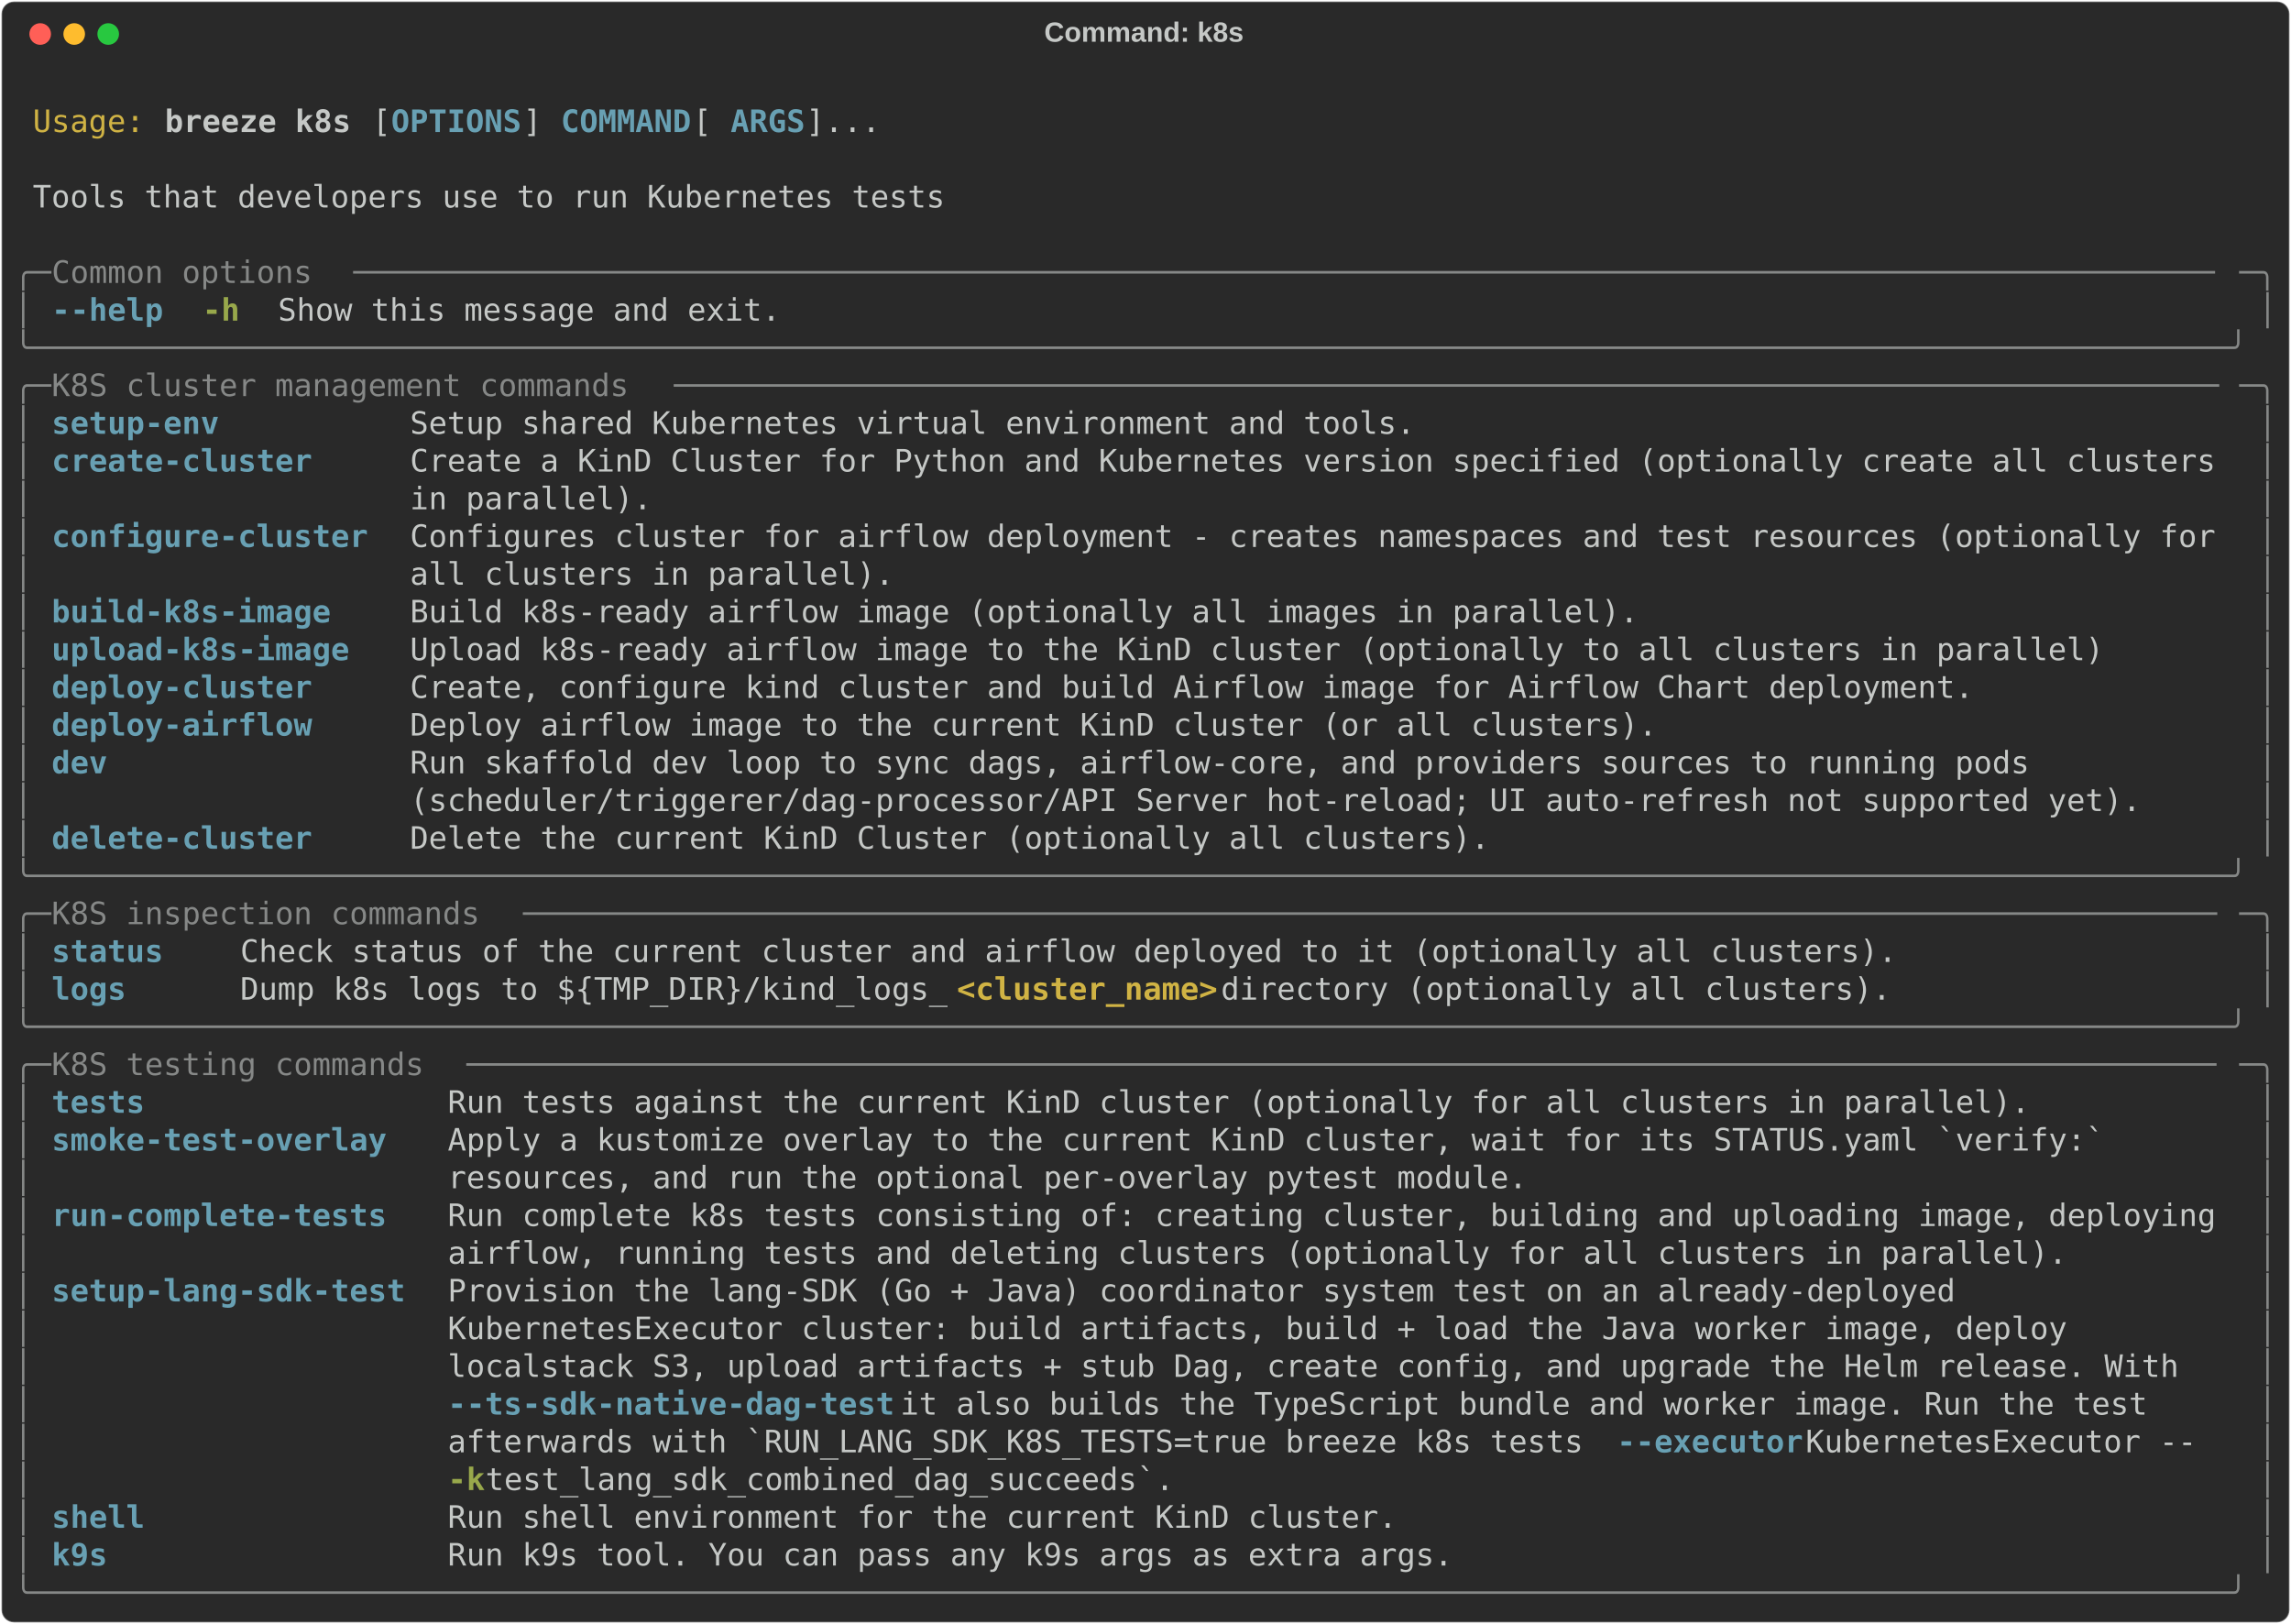
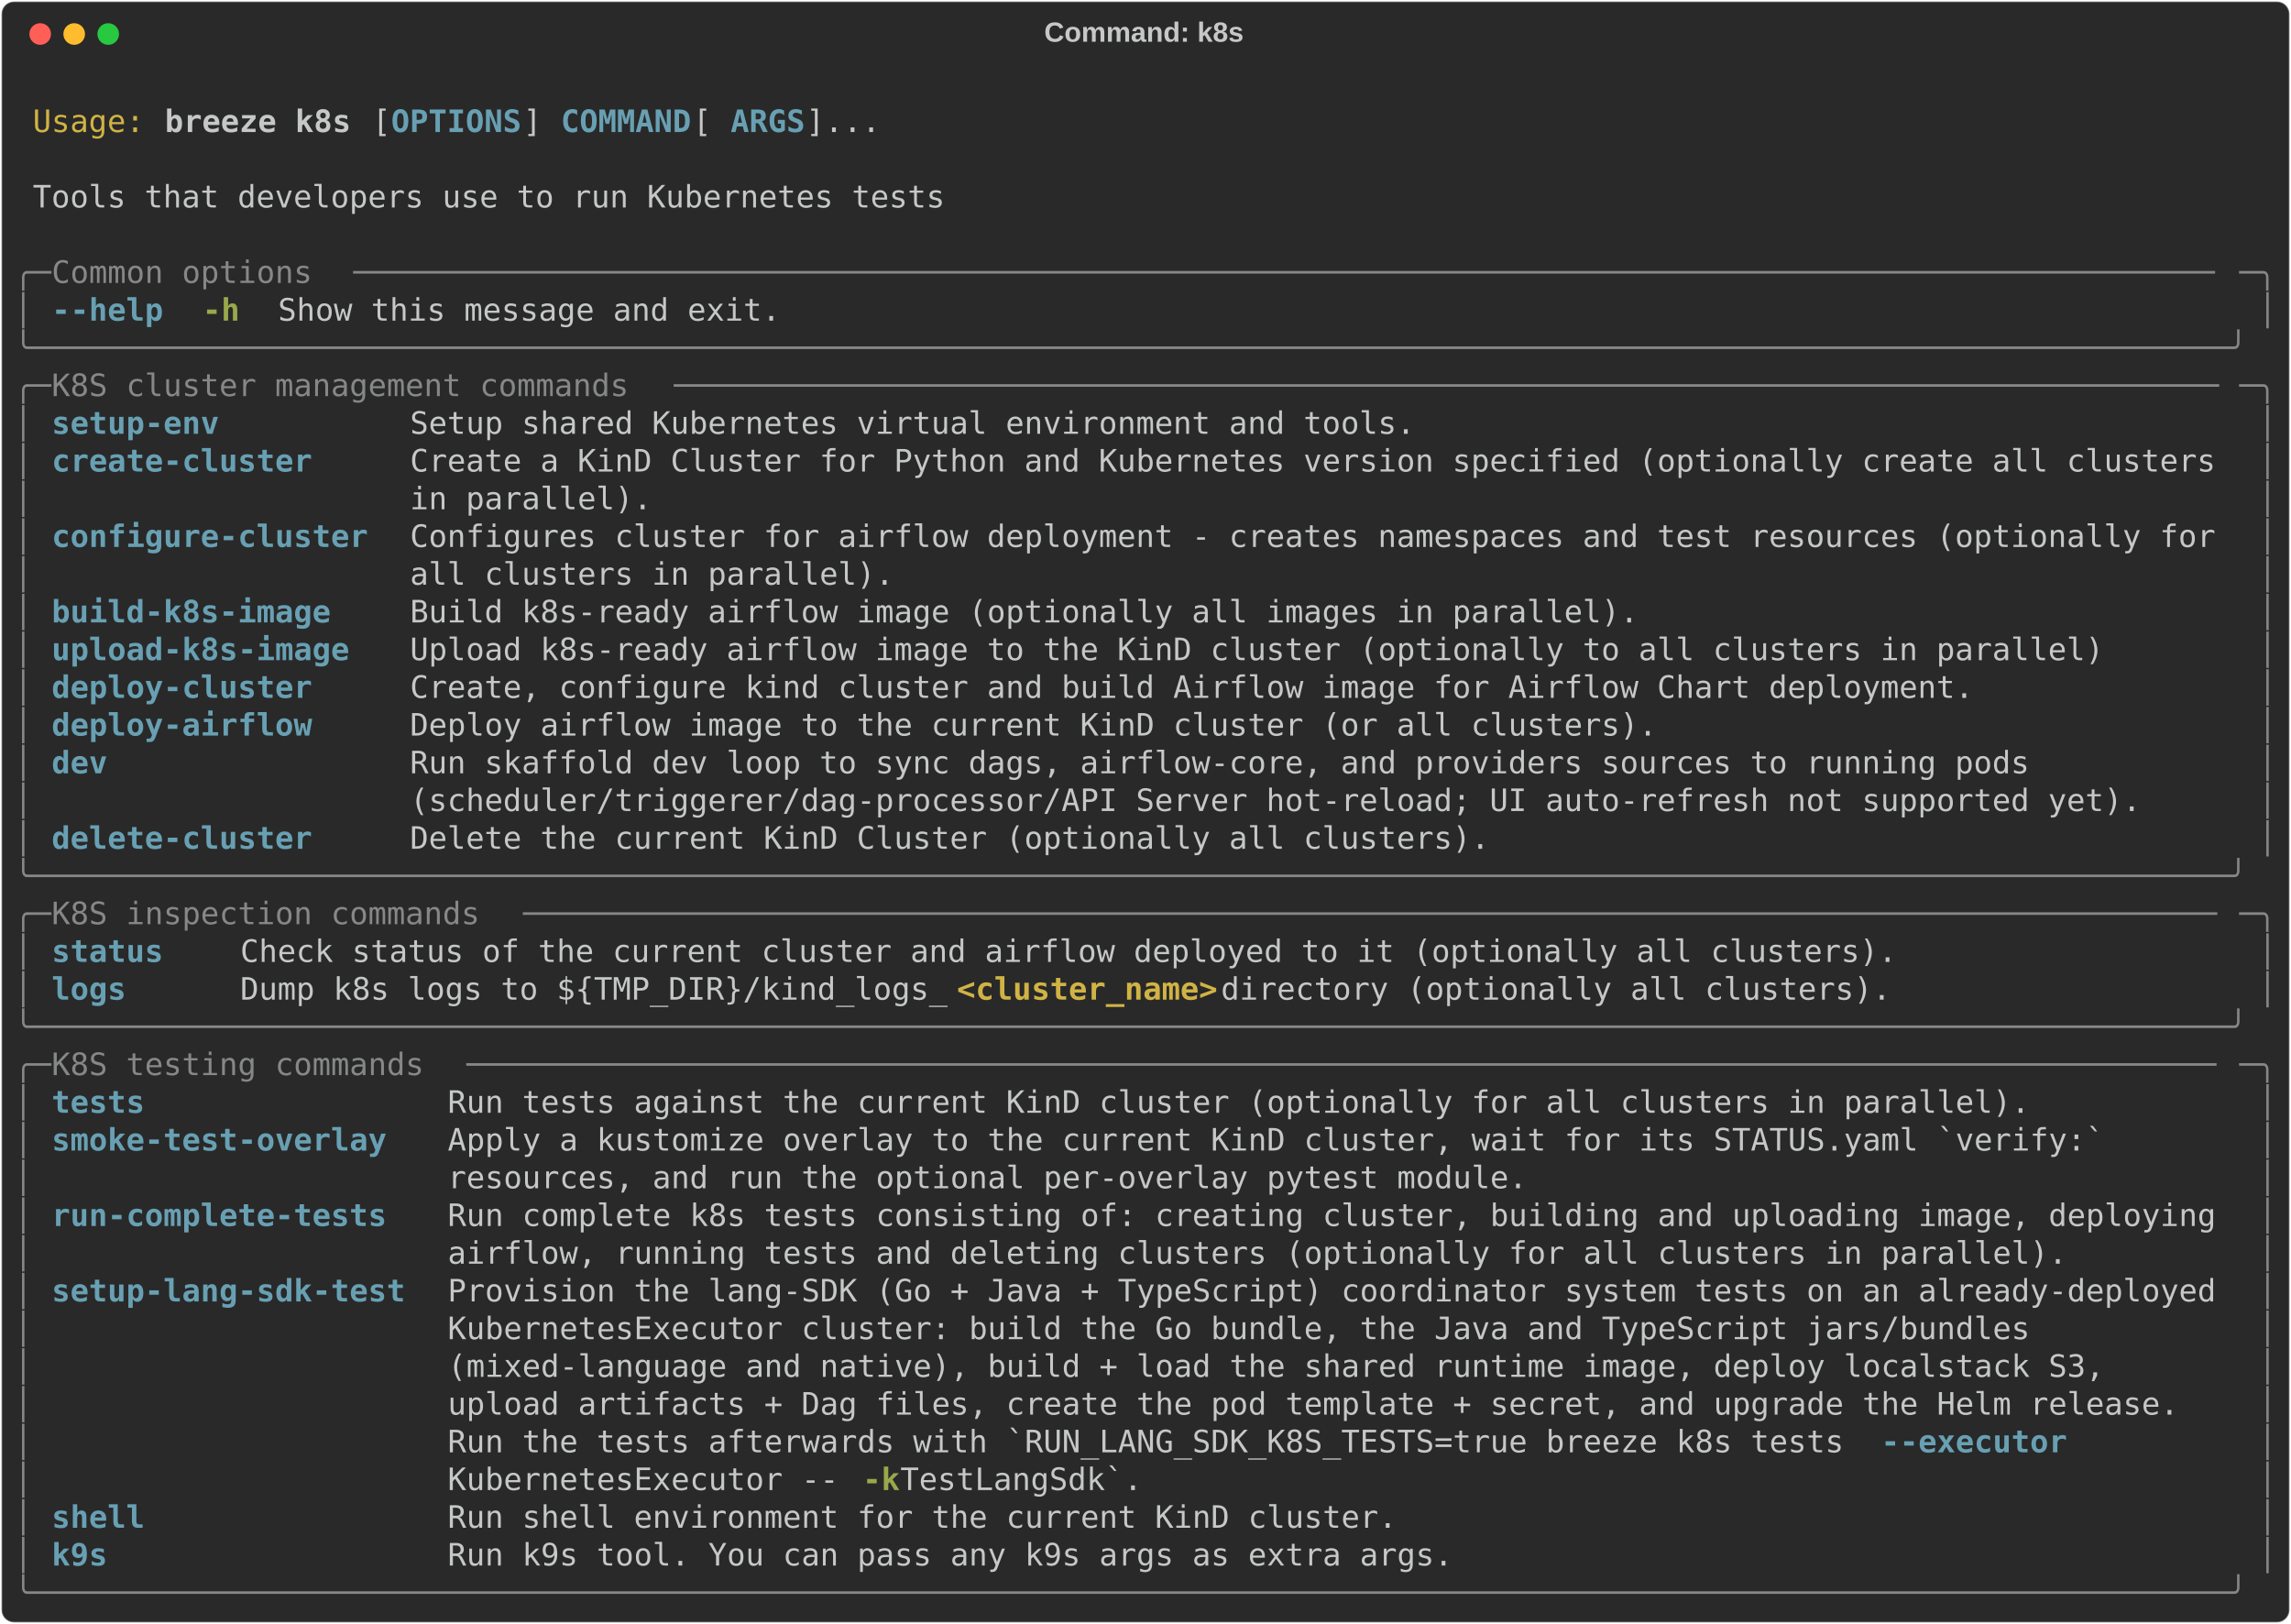
<svg xmlns="http://www.w3.org/2000/svg" class="rich-terminal" viewBox="0 0 1482 1050.4">
  <style>

    @font-face {
        font-family: "Fira Code";
        src: local("FiraCode-Regular"),
                url("https://cdnjs.cloudflare.com/ajax/libs/firacode/6.2.0/woff2/FiraCode-Regular.woff2") format("woff2"),
                url("https://cdnjs.cloudflare.com/ajax/libs/firacode/6.2.0/woff/FiraCode-Regular.woff") format("woff");
        font-style: normal;
        font-weight: 400;
    }
    @font-face {
        font-family: "Fira Code";
        src: local("FiraCode-Bold"),
                url("https://cdnjs.cloudflare.com/ajax/libs/firacode/6.2.0/woff2/FiraCode-Bold.woff2") format("woff2"),
                url("https://cdnjs.cloudflare.com/ajax/libs/firacode/6.2.0/woff/FiraCode-Bold.woff") format("woff");
        font-style: bold;
        font-weight: 700;
    }

    .breeze-k8s-matrix {
        font-family: Fira Code, monospace;
        font-size: 20px;
        line-height: 24.4px;
        font-variant-east-asian: full-width;
    }

    .breeze-k8s-title {
        font-size: 18px;
        font-weight: bold;
        font-family: arial;
    }

    .breeze-k8s-r1 { fill: #c5c8c6 }
.breeze-k8s-r2 { fill: #d0b344 }
.breeze-k8s-r3 { fill: #c5c8c6;font-weight: bold }
.breeze-k8s-r4 { fill: #68a0b3;font-weight: bold }
.breeze-k8s-r5 { fill: #868887 }
.breeze-k8s-r6 { fill: #98a84b;font-weight: bold }
.breeze-k8s-r7 { fill: #d0b344;font-weight: bold }
    </style>
  <defs>
    <clipPath id="breeze-k8s-clip-terminal">
      <rect x="0" y="0" width="1463.0" height="999.4" />
    </clipPath>
    <clipPath id="breeze-k8s-line-0">
      <rect x="0" y="1.5" width="1464" height="24.65" />
    </clipPath>
    <clipPath id="breeze-k8s-line-1">
      <rect x="0" y="25.9" width="1464" height="24.65" />
    </clipPath>
    <clipPath id="breeze-k8s-line-2">
      <rect x="0" y="50.3" width="1464" height="24.65" />
    </clipPath>
    <clipPath id="breeze-k8s-line-3">
      <rect x="0" y="74.7" width="1464" height="24.65" />
    </clipPath>
    <clipPath id="breeze-k8s-line-4">
      <rect x="0" y="99.1" width="1464" height="24.65" />
    </clipPath>
    <clipPath id="breeze-k8s-line-5">
      <rect x="0" y="123.5" width="1464" height="24.65" />
    </clipPath>
    <clipPath id="breeze-k8s-line-6">
      <rect x="0" y="147.9" width="1464" height="24.65" />
    </clipPath>
    <clipPath id="breeze-k8s-line-7">
      <rect x="0" y="172.3" width="1464" height="24.65" />
    </clipPath>
    <clipPath id="breeze-k8s-line-8">
      <rect x="0" y="196.7" width="1464" height="24.65" />
    </clipPath>
    <clipPath id="breeze-k8s-line-9">
      <rect x="0" y="221.1" width="1464" height="24.65" />
    </clipPath>
    <clipPath id="breeze-k8s-line-10">
      <rect x="0" y="245.5" width="1464" height="24.65" />
    </clipPath>
    <clipPath id="breeze-k8s-line-11">
      <rect x="0" y="269.9" width="1464" height="24.65" />
    </clipPath>
    <clipPath id="breeze-k8s-line-12">
      <rect x="0" y="294.3" width="1464" height="24.65" />
    </clipPath>
    <clipPath id="breeze-k8s-line-13">
      <rect x="0" y="318.7" width="1464" height="24.65" />
    </clipPath>
    <clipPath id="breeze-k8s-line-14">
      <rect x="0" y="343.1" width="1464" height="24.65" />
    </clipPath>
    <clipPath id="breeze-k8s-line-15">
      <rect x="0" y="367.5" width="1464" height="24.65" />
    </clipPath>
    <clipPath id="breeze-k8s-line-16">
      <rect x="0" y="391.9" width="1464" height="24.65" />
    </clipPath>
    <clipPath id="breeze-k8s-line-17">
      <rect x="0" y="416.3" width="1464" height="24.65" />
    </clipPath>
    <clipPath id="breeze-k8s-line-18">
      <rect x="0" y="440.7" width="1464" height="24.65" />
    </clipPath>
    <clipPath id="breeze-k8s-line-19">
      <rect x="0" y="465.1" width="1464" height="24.65" />
    </clipPath>
    <clipPath id="breeze-k8s-line-20">
      <rect x="0" y="489.5" width="1464" height="24.65" />
    </clipPath>
    <clipPath id="breeze-k8s-line-21">
      <rect x="0" y="513.9" width="1464" height="24.65" />
    </clipPath>
    <clipPath id="breeze-k8s-line-22">
      <rect x="0" y="538.3" width="1464" height="24.65" />
    </clipPath>
    <clipPath id="breeze-k8s-line-23">
      <rect x="0" y="562.7" width="1464" height="24.65" />
    </clipPath>
    <clipPath id="breeze-k8s-line-24">
      <rect x="0" y="587.1" width="1464" height="24.65" />
    </clipPath>
    <clipPath id="breeze-k8s-line-25">
      <rect x="0" y="611.5" width="1464" height="24.65" />
    </clipPath>
    <clipPath id="breeze-k8s-line-26">
      <rect x="0" y="635.9" width="1464" height="24.65" />
    </clipPath>
    <clipPath id="breeze-k8s-line-27">
      <rect x="0" y="660.3" width="1464" height="24.65" />
    </clipPath>
    <clipPath id="breeze-k8s-line-28">
      <rect x="0" y="684.7" width="1464" height="24.65" />
    </clipPath>
    <clipPath id="breeze-k8s-line-29">
      <rect x="0" y="709.1" width="1464" height="24.65" />
    </clipPath>
    <clipPath id="breeze-k8s-line-30">
      <rect x="0" y="733.5" width="1464" height="24.65" />
    </clipPath>
    <clipPath id="breeze-k8s-line-31">
      <rect x="0" y="757.9" width="1464" height="24.65" />
    </clipPath>
    <clipPath id="breeze-k8s-line-32">
      <rect x="0" y="782.3" width="1464" height="24.65" />
    </clipPath>
    <clipPath id="breeze-k8s-line-33">
      <rect x="0" y="806.7" width="1464" height="24.65" />
    </clipPath>
    <clipPath id="breeze-k8s-line-34">
      <rect x="0" y="831.1" width="1464" height="24.65" />
    </clipPath>
    <clipPath id="breeze-k8s-line-35">
      <rect x="0" y="855.5" width="1464" height="24.65" />
    </clipPath>
    <clipPath id="breeze-k8s-line-36">
      <rect x="0" y="879.9" width="1464" height="24.65" />
    </clipPath>
    <clipPath id="breeze-k8s-line-37">
      <rect x="0" y="904.3" width="1464" height="24.65" />
    </clipPath>
    <clipPath id="breeze-k8s-line-38">
      <rect x="0" y="928.7" width="1464" height="24.65" />
    </clipPath>
    <clipPath id="breeze-k8s-line-39">
      <rect x="0" y="953.1" width="1464" height="24.65" />
    </clipPath>
  </defs>
  <rect fill="#292929" stroke="rgba(255,255,255,0.35)" stroke-width="1" x="1" y="1" width="1480" height="1048.4" rx="8" />
  <text class="breeze-k8s-title" fill="#c5c8c6" text-anchor="middle" x="740" y="27">Command: k8s</text>
  <g transform="translate(26,22)">
    <circle cx="0" cy="0" r="7" fill="#ff5f57" />
    <circle cx="22" cy="0" r="7" fill="#febc2e" />
    <circle cx="44" cy="0" r="7" fill="#28c840" />
  </g>
  <g transform="translate(9, 41)" clip-path="url(#breeze-k8s-clip-terminal)">
    <g class="breeze-k8s-matrix">
      <text class="breeze-k8s-r1" x="1464" y="20" textLength="12.2" clip-path="url(#breeze-k8s-line-0)">
</text>
      <text class="breeze-k8s-r2" x="12.2" y="44.4" textLength="73.2" clip-path="url(#breeze-k8s-line-1)">Usage:</text>
      <text class="breeze-k8s-r3" x="97.6" y="44.4" textLength="122" clip-path="url(#breeze-k8s-line-1)">breeze k8s</text>
      <text class="breeze-k8s-r1" x="231.8" y="44.4" textLength="12.2" clip-path="url(#breeze-k8s-line-1)">[</text>
      <text class="breeze-k8s-r4" x="244" y="44.4" textLength="85.4" clip-path="url(#breeze-k8s-line-1)">OPTIONS</text>
      <text class="breeze-k8s-r1" x="329.4" y="44.4" textLength="24.4" clip-path="url(#breeze-k8s-line-1)">] </text>
      <text class="breeze-k8s-r4" x="353.8" y="44.4" textLength="85.4" clip-path="url(#breeze-k8s-line-1)">COMMAND</text>
      <text class="breeze-k8s-r1" x="439.2" y="44.4" textLength="24.4" clip-path="url(#breeze-k8s-line-1)"> [</text>
      <text class="breeze-k8s-r4" x="463.6" y="44.4" textLength="48.8" clip-path="url(#breeze-k8s-line-1)">ARGS</text>
      <text class="breeze-k8s-r1" x="512.4" y="44.4" textLength="48.8" clip-path="url(#breeze-k8s-line-1)">]...</text>
      <text class="breeze-k8s-r1" x="1464" y="44.4" textLength="12.2" clip-path="url(#breeze-k8s-line-1)">
</text>
      <text class="breeze-k8s-r1" x="1464" y="68.8" textLength="12.2" clip-path="url(#breeze-k8s-line-2)">
</text>
      <text class="breeze-k8s-r1" x="12.2" y="93.2" textLength="597.8" clip-path="url(#breeze-k8s-line-3)">Tools that developers use to run Kubernetes tests</text>
      <text class="breeze-k8s-r1" x="1464" y="93.2" textLength="12.2" clip-path="url(#breeze-k8s-line-3)">
</text>
      <text class="breeze-k8s-r1" x="1464" y="117.6" textLength="12.2" clip-path="url(#breeze-k8s-line-4)">
</text>
      <text class="breeze-k8s-r5" x="0" y="142" textLength="24.4" clip-path="url(#breeze-k8s-line-5)">╭─</text>
      <text class="breeze-k8s-r5" x="24.4" y="142" textLength="195.2" clip-path="url(#breeze-k8s-line-5)"> Common options </text>
      <text class="breeze-k8s-r5" x="219.6" y="142" textLength="1220" clip-path="url(#breeze-k8s-line-5)">────────────────────────────────────────────────────────────────────────────────────────────────────</text>
      <text class="breeze-k8s-r5" x="1439.6" y="142" textLength="24.4" clip-path="url(#breeze-k8s-line-5)">─╮</text>
      <text class="breeze-k8s-r1" x="1464" y="142" textLength="12.2" clip-path="url(#breeze-k8s-line-5)">
</text>
      <text class="breeze-k8s-r5" x="0" y="166.4" textLength="12.2" clip-path="url(#breeze-k8s-line-6)">│</text>
      <text class="breeze-k8s-r4" x="24.4" y="166.4" textLength="73.2" clip-path="url(#breeze-k8s-line-6)">--help</text>
      <text class="breeze-k8s-r6" x="122" y="166.4" textLength="24.4" clip-path="url(#breeze-k8s-line-6)">-h</text>
      <text class="breeze-k8s-r1" x="170.8" y="166.4" textLength="329.4" clip-path="url(#breeze-k8s-line-6)">Show this message and exit.</text>
      <text class="breeze-k8s-r5" x="1451.8" y="166.4" textLength="12.2" clip-path="url(#breeze-k8s-line-6)">│</text>
      <text class="breeze-k8s-r1" x="1464" y="166.4" textLength="12.2" clip-path="url(#breeze-k8s-line-6)">
</text>
      <text class="breeze-k8s-r5" x="0" y="190.8" textLength="1464" clip-path="url(#breeze-k8s-line-7)">╰──────────────────────────────────────────────────────────────────────────────────────────────────────────────────────╯</text>
      <text class="breeze-k8s-r1" x="1464" y="190.8" textLength="12.2" clip-path="url(#breeze-k8s-line-7)">
</text>
      <text class="breeze-k8s-r5" x="0" y="215.2" textLength="24.4" clip-path="url(#breeze-k8s-line-8)">╭─</text>
      <text class="breeze-k8s-r5" x="24.4" y="215.2" textLength="402.6" clip-path="url(#breeze-k8s-line-8)"> K8S cluster management commands </text>
      <text class="breeze-k8s-r5" x="427" y="215.2" textLength="1012.6" clip-path="url(#breeze-k8s-line-8)">───────────────────────────────────────────────────────────────────────────────────</text>
      <text class="breeze-k8s-r5" x="1439.6" y="215.2" textLength="24.4" clip-path="url(#breeze-k8s-line-8)">─╮</text>
      <text class="breeze-k8s-r1" x="1464" y="215.2" textLength="12.2" clip-path="url(#breeze-k8s-line-8)">
</text>
      <text class="breeze-k8s-r5" x="0" y="239.6" textLength="12.2" clip-path="url(#breeze-k8s-line-9)">│</text>
      <text class="breeze-k8s-r4" x="24.4" y="239.6" textLength="207.4" clip-path="url(#breeze-k8s-line-9)">setup-env        </text>
      <text class="breeze-k8s-r1" x="256.2" y="239.6" textLength="1183.4" clip-path="url(#breeze-k8s-line-9)">Setup shared Kubernetes virtual environment and tools.                                           </text>
      <text class="breeze-k8s-r5" x="1451.8" y="239.6" textLength="12.2" clip-path="url(#breeze-k8s-line-9)">│</text>
      <text class="breeze-k8s-r1" x="1464" y="239.6" textLength="12.2" clip-path="url(#breeze-k8s-line-9)">
</text>
      <text class="breeze-k8s-r5" x="0" y="264" textLength="12.2" clip-path="url(#breeze-k8s-line-10)">│</text>
      <text class="breeze-k8s-r4" x="24.4" y="264" textLength="207.4" clip-path="url(#breeze-k8s-line-10)">create-cluster   </text>
      <text class="breeze-k8s-r1" x="256.2" y="264" textLength="1183.4" clip-path="url(#breeze-k8s-line-10)">Create a KinD Cluster for Python and Kubernetes version specified (optionally create all clusters</text>
      <text class="breeze-k8s-r5" x="1451.8" y="264" textLength="12.2" clip-path="url(#breeze-k8s-line-10)">│</text>
      <text class="breeze-k8s-r1" x="1464" y="264" textLength="12.2" clip-path="url(#breeze-k8s-line-10)">
</text>
      <text class="breeze-k8s-r5" x="0" y="288.4" textLength="12.2" clip-path="url(#breeze-k8s-line-11)">│</text>
      <text class="breeze-k8s-r1" x="256.2" y="288.4" textLength="1183.4" clip-path="url(#breeze-k8s-line-11)">in parallel).                                                                                    </text>
      <text class="breeze-k8s-r5" x="1451.8" y="288.4" textLength="12.2" clip-path="url(#breeze-k8s-line-11)">│</text>
      <text class="breeze-k8s-r1" x="1464" y="288.4" textLength="12.2" clip-path="url(#breeze-k8s-line-11)">
</text>
      <text class="breeze-k8s-r5" x="0" y="312.8" textLength="12.2" clip-path="url(#breeze-k8s-line-12)">│</text>
      <text class="breeze-k8s-r4" x="24.4" y="312.8" textLength="207.4" clip-path="url(#breeze-k8s-line-12)">configure-cluster</text>
      <text class="breeze-k8s-r1" x="256.2" y="312.8" textLength="1183.4" clip-path="url(#breeze-k8s-line-12)">Configures cluster for airflow deployment - creates namespaces and test resources (optionally for</text>
      <text class="breeze-k8s-r5" x="1451.8" y="312.8" textLength="12.2" clip-path="url(#breeze-k8s-line-12)">│</text>
      <text class="breeze-k8s-r1" x="1464" y="312.8" textLength="12.2" clip-path="url(#breeze-k8s-line-12)">
</text>
      <text class="breeze-k8s-r5" x="0" y="337.2" textLength="12.2" clip-path="url(#breeze-k8s-line-13)">│</text>
      <text class="breeze-k8s-r1" x="256.2" y="337.2" textLength="1183.4" clip-path="url(#breeze-k8s-line-13)">all clusters in parallel).                                                                       </text>
      <text class="breeze-k8s-r5" x="1451.8" y="337.2" textLength="12.2" clip-path="url(#breeze-k8s-line-13)">│</text>
      <text class="breeze-k8s-r1" x="1464" y="337.2" textLength="12.2" clip-path="url(#breeze-k8s-line-13)">
</text>
      <text class="breeze-k8s-r5" x="0" y="361.6" textLength="12.2" clip-path="url(#breeze-k8s-line-14)">│</text>
      <text class="breeze-k8s-r4" x="24.4" y="361.6" textLength="207.4" clip-path="url(#breeze-k8s-line-14)">build-k8s-image  </text>
      <text class="breeze-k8s-r1" x="256.2" y="361.6" textLength="1183.4" clip-path="url(#breeze-k8s-line-14)">Build k8s-ready airflow image (optionally all images in parallel).                               </text>
      <text class="breeze-k8s-r5" x="1451.8" y="361.6" textLength="12.2" clip-path="url(#breeze-k8s-line-14)">│</text>
      <text class="breeze-k8s-r1" x="1464" y="361.6" textLength="12.2" clip-path="url(#breeze-k8s-line-14)">
</text>
      <text class="breeze-k8s-r5" x="0" y="386" textLength="12.2" clip-path="url(#breeze-k8s-line-15)">│</text>
      <text class="breeze-k8s-r4" x="24.4" y="386" textLength="207.4" clip-path="url(#breeze-k8s-line-15)">upload-k8s-image </text>
      <text class="breeze-k8s-r1" x="256.2" y="386" textLength="1183.4" clip-path="url(#breeze-k8s-line-15)">Upload k8s-ready airflow image to the KinD cluster (optionally to all clusters in parallel)      </text>
      <text class="breeze-k8s-r5" x="1451.8" y="386" textLength="12.2" clip-path="url(#breeze-k8s-line-15)">│</text>
      <text class="breeze-k8s-r1" x="1464" y="386" textLength="12.2" clip-path="url(#breeze-k8s-line-15)">
</text>
      <text class="breeze-k8s-r5" x="0" y="410.4" textLength="12.2" clip-path="url(#breeze-k8s-line-16)">│</text>
      <text class="breeze-k8s-r4" x="24.4" y="410.4" textLength="207.4" clip-path="url(#breeze-k8s-line-16)">deploy-cluster   </text>
      <text class="breeze-k8s-r1" x="256.2" y="410.4" textLength="1183.4" clip-path="url(#breeze-k8s-line-16)">Create, configure kind cluster and build Airflow image for Airflow Chart deployment.             </text>
      <text class="breeze-k8s-r5" x="1451.8" y="410.4" textLength="12.2" clip-path="url(#breeze-k8s-line-16)">│</text>
      <text class="breeze-k8s-r1" x="1464" y="410.4" textLength="12.2" clip-path="url(#breeze-k8s-line-16)">
</text>
      <text class="breeze-k8s-r5" x="0" y="434.8" textLength="12.2" clip-path="url(#breeze-k8s-line-17)">│</text>
      <text class="breeze-k8s-r4" x="24.4" y="434.8" textLength="207.4" clip-path="url(#breeze-k8s-line-17)">deploy-airflow   </text>
      <text class="breeze-k8s-r1" x="256.2" y="434.8" textLength="1183.4" clip-path="url(#breeze-k8s-line-17)">Deploy airflow image to the current KinD cluster (or all clusters).                              </text>
      <text class="breeze-k8s-r5" x="1451.8" y="434.8" textLength="12.2" clip-path="url(#breeze-k8s-line-17)">│</text>
      <text class="breeze-k8s-r1" x="1464" y="434.8" textLength="12.2" clip-path="url(#breeze-k8s-line-17)">
</text>
      <text class="breeze-k8s-r5" x="0" y="459.2" textLength="12.2" clip-path="url(#breeze-k8s-line-18)">│</text>
      <text class="breeze-k8s-r4" x="24.4" y="459.2" textLength="207.4" clip-path="url(#breeze-k8s-line-18)">dev              </text>
      <text class="breeze-k8s-r1" x="256.2" y="459.2" textLength="1183.4" clip-path="url(#breeze-k8s-line-18)">Run skaffold dev loop to sync dags, airflow-core, and providers sources to running pods          </text>
      <text class="breeze-k8s-r5" x="1451.8" y="459.2" textLength="12.2" clip-path="url(#breeze-k8s-line-18)">│</text>
      <text class="breeze-k8s-r1" x="1464" y="459.2" textLength="12.2" clip-path="url(#breeze-k8s-line-18)">
</text>
      <text class="breeze-k8s-r5" x="0" y="483.6" textLength="12.2" clip-path="url(#breeze-k8s-line-19)">│</text>
      <text class="breeze-k8s-r1" x="256.2" y="483.6" textLength="1183.4" clip-path="url(#breeze-k8s-line-19)">(scheduler/triggerer/dag-processor/API Server hot-reload; UI auto-refresh not supported yet).    </text>
      <text class="breeze-k8s-r5" x="1451.8" y="483.6" textLength="12.2" clip-path="url(#breeze-k8s-line-19)">│</text>
      <text class="breeze-k8s-r1" x="1464" y="483.6" textLength="12.2" clip-path="url(#breeze-k8s-line-19)">
</text>
      <text class="breeze-k8s-r5" x="0" y="508" textLength="12.2" clip-path="url(#breeze-k8s-line-20)">│</text>
      <text class="breeze-k8s-r4" x="24.4" y="508" textLength="207.4" clip-path="url(#breeze-k8s-line-20)">delete-cluster   </text>
      <text class="breeze-k8s-r1" x="256.2" y="508" textLength="1183.4" clip-path="url(#breeze-k8s-line-20)">Delete the current KinD Cluster (optionally all clusters).                                       </text>
      <text class="breeze-k8s-r5" x="1451.8" y="508" textLength="12.2" clip-path="url(#breeze-k8s-line-20)">│</text>
      <text class="breeze-k8s-r1" x="1464" y="508" textLength="12.2" clip-path="url(#breeze-k8s-line-20)">
</text>
      <text class="breeze-k8s-r5" x="0" y="532.4" textLength="1464" clip-path="url(#breeze-k8s-line-21)">╰──────────────────────────────────────────────────────────────────────────────────────────────────────────────────────╯</text>
      <text class="breeze-k8s-r1" x="1464" y="532.4" textLength="12.2" clip-path="url(#breeze-k8s-line-21)">
</text>
      <text class="breeze-k8s-r5" x="0" y="556.8" textLength="24.4" clip-path="url(#breeze-k8s-line-22)">╭─</text>
      <text class="breeze-k8s-r5" x="24.4" y="556.8" textLength="305" clip-path="url(#breeze-k8s-line-22)"> K8S inspection commands </text>
      <text class="breeze-k8s-r5" x="329.4" y="556.8" textLength="1110.2" clip-path="url(#breeze-k8s-line-22)">───────────────────────────────────────────────────────────────────────────────────────────</text>
      <text class="breeze-k8s-r5" x="1439.6" y="556.8" textLength="24.4" clip-path="url(#breeze-k8s-line-22)">─╮</text>
      <text class="breeze-k8s-r1" x="1464" y="556.8" textLength="12.2" clip-path="url(#breeze-k8s-line-22)">
</text>
      <text class="breeze-k8s-r5" x="0" y="581.2" textLength="12.2" clip-path="url(#breeze-k8s-line-23)">│</text>
      <text class="breeze-k8s-r4" x="24.4" y="581.2" textLength="97.6" clip-path="url(#breeze-k8s-line-23)">status  </text>
      <text class="breeze-k8s-r1" x="146.4" y="581.2" textLength="1293.2" clip-path="url(#breeze-k8s-line-23)">Check status of the current cluster and airflow deployed to it (optionally all clusters).                 </text>
      <text class="breeze-k8s-r5" x="1451.8" y="581.2" textLength="12.2" clip-path="url(#breeze-k8s-line-23)">│</text>
      <text class="breeze-k8s-r1" x="1464" y="581.2" textLength="12.2" clip-path="url(#breeze-k8s-line-23)">
</text>
      <text class="breeze-k8s-r5" x="0" y="605.6" textLength="12.2" clip-path="url(#breeze-k8s-line-24)">│</text>
      <text class="breeze-k8s-r4" x="24.4" y="605.6" textLength="97.6" clip-path="url(#breeze-k8s-line-24)">logs    </text>
      <text class="breeze-k8s-r1" x="146.4" y="605.6" textLength="463.6" clip-path="url(#breeze-k8s-line-24)">Dump k8s logs to ${TMP_DIR}/kind_logs_</text>
      <text class="breeze-k8s-r7" x="610" y="605.6" textLength="170.8" clip-path="url(#breeze-k8s-line-24)">&lt;cluster_name&gt;</text>
      <text class="breeze-k8s-r1" x="780.8" y="605.6" textLength="658.8" clip-path="url(#breeze-k8s-line-24)"> directory (optionally all clusters).                 </text>
      <text class="breeze-k8s-r5" x="1451.8" y="605.6" textLength="12.2" clip-path="url(#breeze-k8s-line-24)">│</text>
      <text class="breeze-k8s-r1" x="1464" y="605.6" textLength="12.2" clip-path="url(#breeze-k8s-line-24)">
</text>
      <text class="breeze-k8s-r5" x="0" y="630" textLength="1464" clip-path="url(#breeze-k8s-line-25)">╰──────────────────────────────────────────────────────────────────────────────────────────────────────────────────────╯</text>
      <text class="breeze-k8s-r1" x="1464" y="630" textLength="12.2" clip-path="url(#breeze-k8s-line-25)">
</text>
      <text class="breeze-k8s-r5" x="0" y="654.4" textLength="24.4" clip-path="url(#breeze-k8s-line-26)">╭─</text>
      <text class="breeze-k8s-r5" x="24.4" y="654.4" textLength="268.4" clip-path="url(#breeze-k8s-line-26)"> K8S testing commands </text>
      <text class="breeze-k8s-r5" x="292.8" y="654.4" textLength="1146.8" clip-path="url(#breeze-k8s-line-26)">──────────────────────────────────────────────────────────────────────────────────────────────</text>
      <text class="breeze-k8s-r5" x="1439.6" y="654.4" textLength="24.4" clip-path="url(#breeze-k8s-line-26)">─╮</text>
      <text class="breeze-k8s-r1" x="1464" y="654.4" textLength="12.2" clip-path="url(#breeze-k8s-line-26)">
</text>
      <text class="breeze-k8s-r5" x="0" y="678.8" textLength="12.2" clip-path="url(#breeze-k8s-line-27)">│</text>
      <text class="breeze-k8s-r4" x="24.4" y="678.8" textLength="231.8" clip-path="url(#breeze-k8s-line-27)">tests              </text>
      <text class="breeze-k8s-r1" x="280.6" y="678.8" textLength="1159" clip-path="url(#breeze-k8s-line-27)">Run tests against the current KinD cluster (optionally for all clusters in parallel).          </text>
      <text class="breeze-k8s-r5" x="1451.8" y="678.8" textLength="12.2" clip-path="url(#breeze-k8s-line-27)">│</text>
      <text class="breeze-k8s-r1" x="1464" y="678.8" textLength="12.2" clip-path="url(#breeze-k8s-line-27)">
</text>
      <text class="breeze-k8s-r5" x="0" y="703.2" textLength="12.2" clip-path="url(#breeze-k8s-line-28)">│</text>
      <text class="breeze-k8s-r4" x="24.4" y="703.2" textLength="231.8" clip-path="url(#breeze-k8s-line-28)">smoke-test-overlay </text>
      <text class="breeze-k8s-r1" x="280.6" y="703.2" textLength="1159" clip-path="url(#breeze-k8s-line-28)">Apply a kustomize overlay to the current KinD cluster, wait for its STATUS.yaml `verify:`      </text>
      <text class="breeze-k8s-r5" x="1451.8" y="703.2" textLength="12.2" clip-path="url(#breeze-k8s-line-28)">│</text>
      <text class="breeze-k8s-r1" x="1464" y="703.2" textLength="12.2" clip-path="url(#breeze-k8s-line-28)">
</text>
      <text class="breeze-k8s-r5" x="0" y="727.6" textLength="12.2" clip-path="url(#breeze-k8s-line-29)">│</text>
      <text class="breeze-k8s-r1" x="280.6" y="727.6" textLength="1159" clip-path="url(#breeze-k8s-line-29)">resources, and run the optional per-overlay pytest module.                                     </text>
      <text class="breeze-k8s-r5" x="1451.8" y="727.6" textLength="12.2" clip-path="url(#breeze-k8s-line-29)">│</text>
      <text class="breeze-k8s-r1" x="1464" y="727.6" textLength="12.2" clip-path="url(#breeze-k8s-line-29)">
</text>
      <text class="breeze-k8s-r5" x="0" y="752" textLength="12.2" clip-path="url(#breeze-k8s-line-30)">│</text>
      <text class="breeze-k8s-r4" x="24.4" y="752" textLength="231.8" clip-path="url(#breeze-k8s-line-30)">run-complete-tests </text>
      <text class="breeze-k8s-r1" x="280.6" y="752" textLength="1159" clip-path="url(#breeze-k8s-line-30)">Run complete k8s tests consisting of: creating cluster, building and uploading image, deploying</text>
      <text class="breeze-k8s-r5" x="1451.8" y="752" textLength="12.2" clip-path="url(#breeze-k8s-line-30)">│</text>
      <text class="breeze-k8s-r1" x="1464" y="752" textLength="12.2" clip-path="url(#breeze-k8s-line-30)">
</text>
      <text class="breeze-k8s-r5" x="0" y="776.4" textLength="12.2" clip-path="url(#breeze-k8s-line-31)">│</text>
      <text class="breeze-k8s-r1" x="280.6" y="776.4" textLength="1159" clip-path="url(#breeze-k8s-line-31)">airflow, running tests and deleting clusters (optionally for all clusters in parallel).        </text>
      <text class="breeze-k8s-r5" x="1451.8" y="776.4" textLength="12.2" clip-path="url(#breeze-k8s-line-31)">│</text>
      <text class="breeze-k8s-r1" x="1464" y="776.4" textLength="12.2" clip-path="url(#breeze-k8s-line-31)">
</text>
      <text class="breeze-k8s-r5" x="0" y="800.8" textLength="12.2" clip-path="url(#breeze-k8s-line-32)">│</text>
      <text class="breeze-k8s-r4" x="24.4" y="800.8" textLength="231.8" clip-path="url(#breeze-k8s-line-32)">setup-lang-sdk-test</text>
-       <text class="breeze-k8s-r1" x="280.6" y="800.8" textLength="1159" clip-path="url(#breeze-k8s-line-32)">Provision the lang-SDK (Go + Java) coordinator system test on an already-deployed              </text>
+       <text class="breeze-k8s-r1" x="280.6" y="800.8" textLength="1159" clip-path="url(#breeze-k8s-line-32)">Provision the lang-SDK (Go + Java + TypeScript) coordinator system tests on an already-deployed</text>
      <text class="breeze-k8s-r5" x="1451.8" y="800.8" textLength="12.2" clip-path="url(#breeze-k8s-line-32)">│</text>
      <text class="breeze-k8s-r1" x="1464" y="800.8" textLength="12.2" clip-path="url(#breeze-k8s-line-32)">
</text>
      <text class="breeze-k8s-r5" x="0" y="825.2" textLength="12.2" clip-path="url(#breeze-k8s-line-33)">│</text>
-       <text class="breeze-k8s-r1" x="280.6" y="825.2" textLength="1159" clip-path="url(#breeze-k8s-line-33)">KubernetesExecutor cluster: build artifacts, build + load the Java worker image, deploy        </text>
+       <text class="breeze-k8s-r1" x="280.6" y="825.2" textLength="1159" clip-path="url(#breeze-k8s-line-33)">KubernetesExecutor cluster: build the Go bundle, the Java and TypeScript jars/bundles          </text>
      <text class="breeze-k8s-r5" x="1451.8" y="825.2" textLength="12.2" clip-path="url(#breeze-k8s-line-33)">│</text>
      <text class="breeze-k8s-r1" x="1464" y="825.2" textLength="12.2" clip-path="url(#breeze-k8s-line-33)">
</text>
      <text class="breeze-k8s-r5" x="0" y="849.6" textLength="12.2" clip-path="url(#breeze-k8s-line-34)">│</text>
-       <text class="breeze-k8s-r1" x="280.6" y="849.6" textLength="1159" clip-path="url(#breeze-k8s-line-34)">localstack S3, upload artifacts + stub Dag, create config, and upgrade the Helm release. With  </text>
+       <text class="breeze-k8s-r1" x="280.6" y="849.6" textLength="1159" clip-path="url(#breeze-k8s-line-34)">(mixed-language and native), build + load the shared runtime image, deploy localstack S3,      </text>
      <text class="breeze-k8s-r5" x="1451.8" y="849.6" textLength="12.2" clip-path="url(#breeze-k8s-line-34)">│</text>
      <text class="breeze-k8s-r1" x="1464" y="849.6" textLength="12.2" clip-path="url(#breeze-k8s-line-34)">
</text>
      <text class="breeze-k8s-r5" x="0" y="874" textLength="12.2" clip-path="url(#breeze-k8s-line-35)">│</text>
-       <text class="breeze-k8s-r4" x="280.6" y="874" textLength="292.8" clip-path="url(#breeze-k8s-line-35)">--ts-sdk-native-dag-test</text>
-       <text class="breeze-k8s-r1" x="573.4" y="874" textLength="866.2" clip-path="url(#breeze-k8s-line-35)"> it also builds the TypeScript bundle and worker image. Run the test   </text>
+       <text class="breeze-k8s-r1" x="280.6" y="874" textLength="1159" clip-path="url(#breeze-k8s-line-35)">upload artifacts + Dag files, create the pod template + secret, and upgrade the Helm release.  </text>
      <text class="breeze-k8s-r5" x="1451.8" y="874" textLength="12.2" clip-path="url(#breeze-k8s-line-35)">│</text>
      <text class="breeze-k8s-r1" x="1464" y="874" textLength="12.2" clip-path="url(#breeze-k8s-line-35)">
</text>
      <text class="breeze-k8s-r5" x="0" y="898.4" textLength="12.2" clip-path="url(#breeze-k8s-line-36)">│</text>
-       <text class="breeze-k8s-r1" x="280.6" y="898.4" textLength="756.4" clip-path="url(#breeze-k8s-line-36)">afterwards with `RUN_LANG_SDK_K8S_TESTS=true breeze k8s tests </text>
-       <text class="breeze-k8s-r4" x="1037" y="898.4" textLength="122" clip-path="url(#breeze-k8s-line-36)">--executor</text>
-       <text class="breeze-k8s-r1" x="1159" y="898.4" textLength="280.6" clip-path="url(#breeze-k8s-line-36)"> KubernetesExecutor -- </text>
+       <text class="breeze-k8s-r1" x="280.6" y="898.4" textLength="927.2" clip-path="url(#breeze-k8s-line-36)">Run the tests afterwards with `RUN_LANG_SDK_K8S_TESTS=true breeze k8s tests </text>
+       <text class="breeze-k8s-r4" x="1207.8" y="898.4" textLength="122" clip-path="url(#breeze-k8s-line-36)">--executor</text>
      <text class="breeze-k8s-r5" x="1451.8" y="898.4" textLength="12.2" clip-path="url(#breeze-k8s-line-36)">│</text>
      <text class="breeze-k8s-r1" x="1464" y="898.4" textLength="12.2" clip-path="url(#breeze-k8s-line-36)">
</text>
      <text class="breeze-k8s-r5" x="0" y="922.8" textLength="12.2" clip-path="url(#breeze-k8s-line-37)">│</text>
-       <text class="breeze-k8s-r6" x="280.6" y="922.8" textLength="24.4" clip-path="url(#breeze-k8s-line-37)">-k</text>
-       <text class="breeze-k8s-r1" x="305" y="922.8" textLength="1134.6" clip-path="url(#breeze-k8s-line-37)"> test_lang_sdk_combined_dag_succeeds`.                                                       </text>
+       <text class="breeze-k8s-r1" x="280.6" y="922.8" textLength="268.4" clip-path="url(#breeze-k8s-line-37)">KubernetesExecutor -- </text>
+       <text class="breeze-k8s-r6" x="549" y="922.8" textLength="24.4" clip-path="url(#breeze-k8s-line-37)">-k</text>
+       <text class="breeze-k8s-r1" x="573.4" y="922.8" textLength="866.2" clip-path="url(#breeze-k8s-line-37)"> TestLangSdk`.                                                         </text>
      <text class="breeze-k8s-r5" x="1451.8" y="922.8" textLength="12.2" clip-path="url(#breeze-k8s-line-37)">│</text>
      <text class="breeze-k8s-r1" x="1464" y="922.8" textLength="12.2" clip-path="url(#breeze-k8s-line-37)">
</text>
      <text class="breeze-k8s-r5" x="0" y="947.2" textLength="12.2" clip-path="url(#breeze-k8s-line-38)">│</text>
      <text class="breeze-k8s-r4" x="24.4" y="947.2" textLength="231.8" clip-path="url(#breeze-k8s-line-38)">shell              </text>
      <text class="breeze-k8s-r1" x="280.6" y="947.2" textLength="1159" clip-path="url(#breeze-k8s-line-38)">Run shell environment for the current KinD cluster.                                            </text>
      <text class="breeze-k8s-r5" x="1451.8" y="947.2" textLength="12.2" clip-path="url(#breeze-k8s-line-38)">│</text>
      <text class="breeze-k8s-r1" x="1464" y="947.2" textLength="12.2" clip-path="url(#breeze-k8s-line-38)">
</text>
      <text class="breeze-k8s-r5" x="0" y="971.6" textLength="12.2" clip-path="url(#breeze-k8s-line-39)">│</text>
      <text class="breeze-k8s-r4" x="24.4" y="971.6" textLength="231.8" clip-path="url(#breeze-k8s-line-39)">k9s                </text>
      <text class="breeze-k8s-r1" x="280.6" y="971.6" textLength="1159" clip-path="url(#breeze-k8s-line-39)">Run k9s tool. You can pass any k9s args as extra args.                                         </text>
      <text class="breeze-k8s-r5" x="1451.8" y="971.6" textLength="12.2" clip-path="url(#breeze-k8s-line-39)">│</text>
      <text class="breeze-k8s-r1" x="1464" y="971.6" textLength="12.2" clip-path="url(#breeze-k8s-line-39)">
</text>
      <text class="breeze-k8s-r5" x="0" y="996" textLength="1464" clip-path="url(#breeze-k8s-line-40)">╰──────────────────────────────────────────────────────────────────────────────────────────────────────────────────────╯</text>
      <text class="breeze-k8s-r1" x="1464" y="996" textLength="12.2" clip-path="url(#breeze-k8s-line-40)">
</text>
    </g>
  </g>
</svg>
